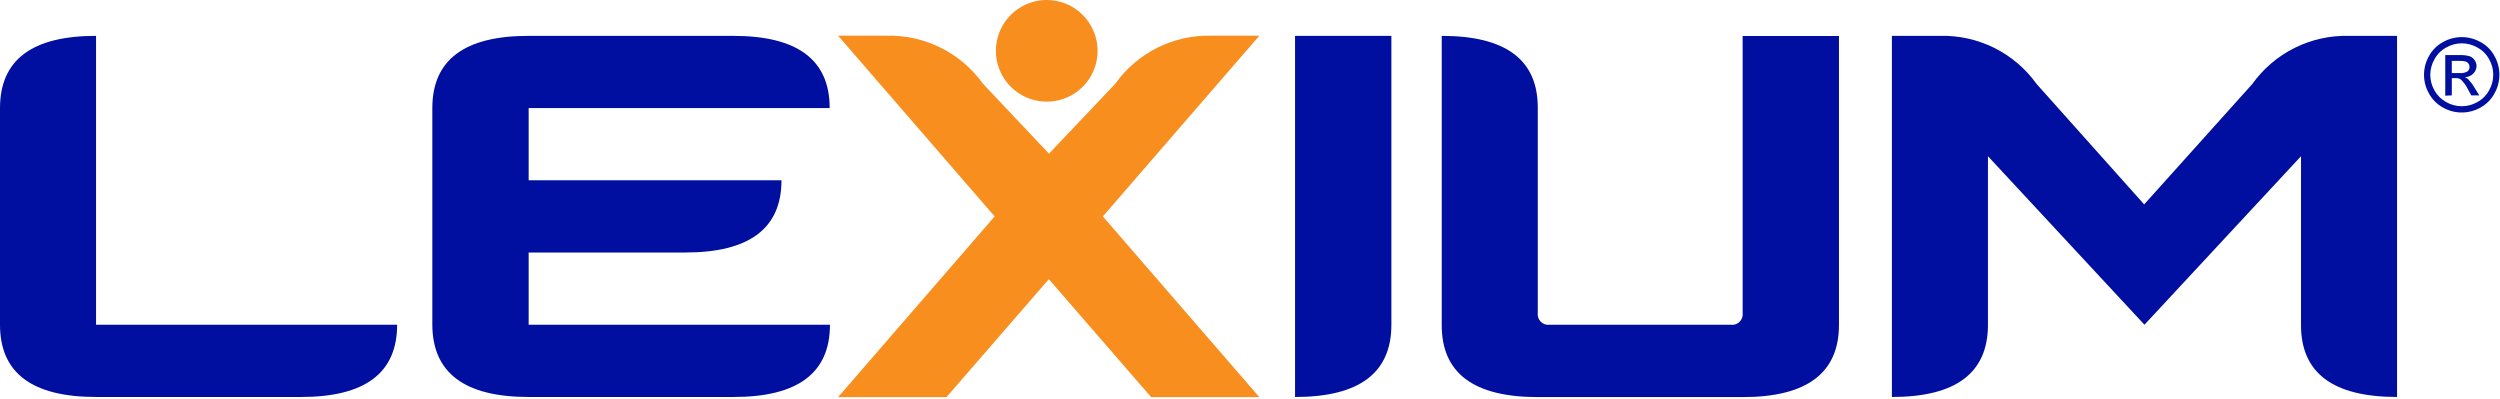
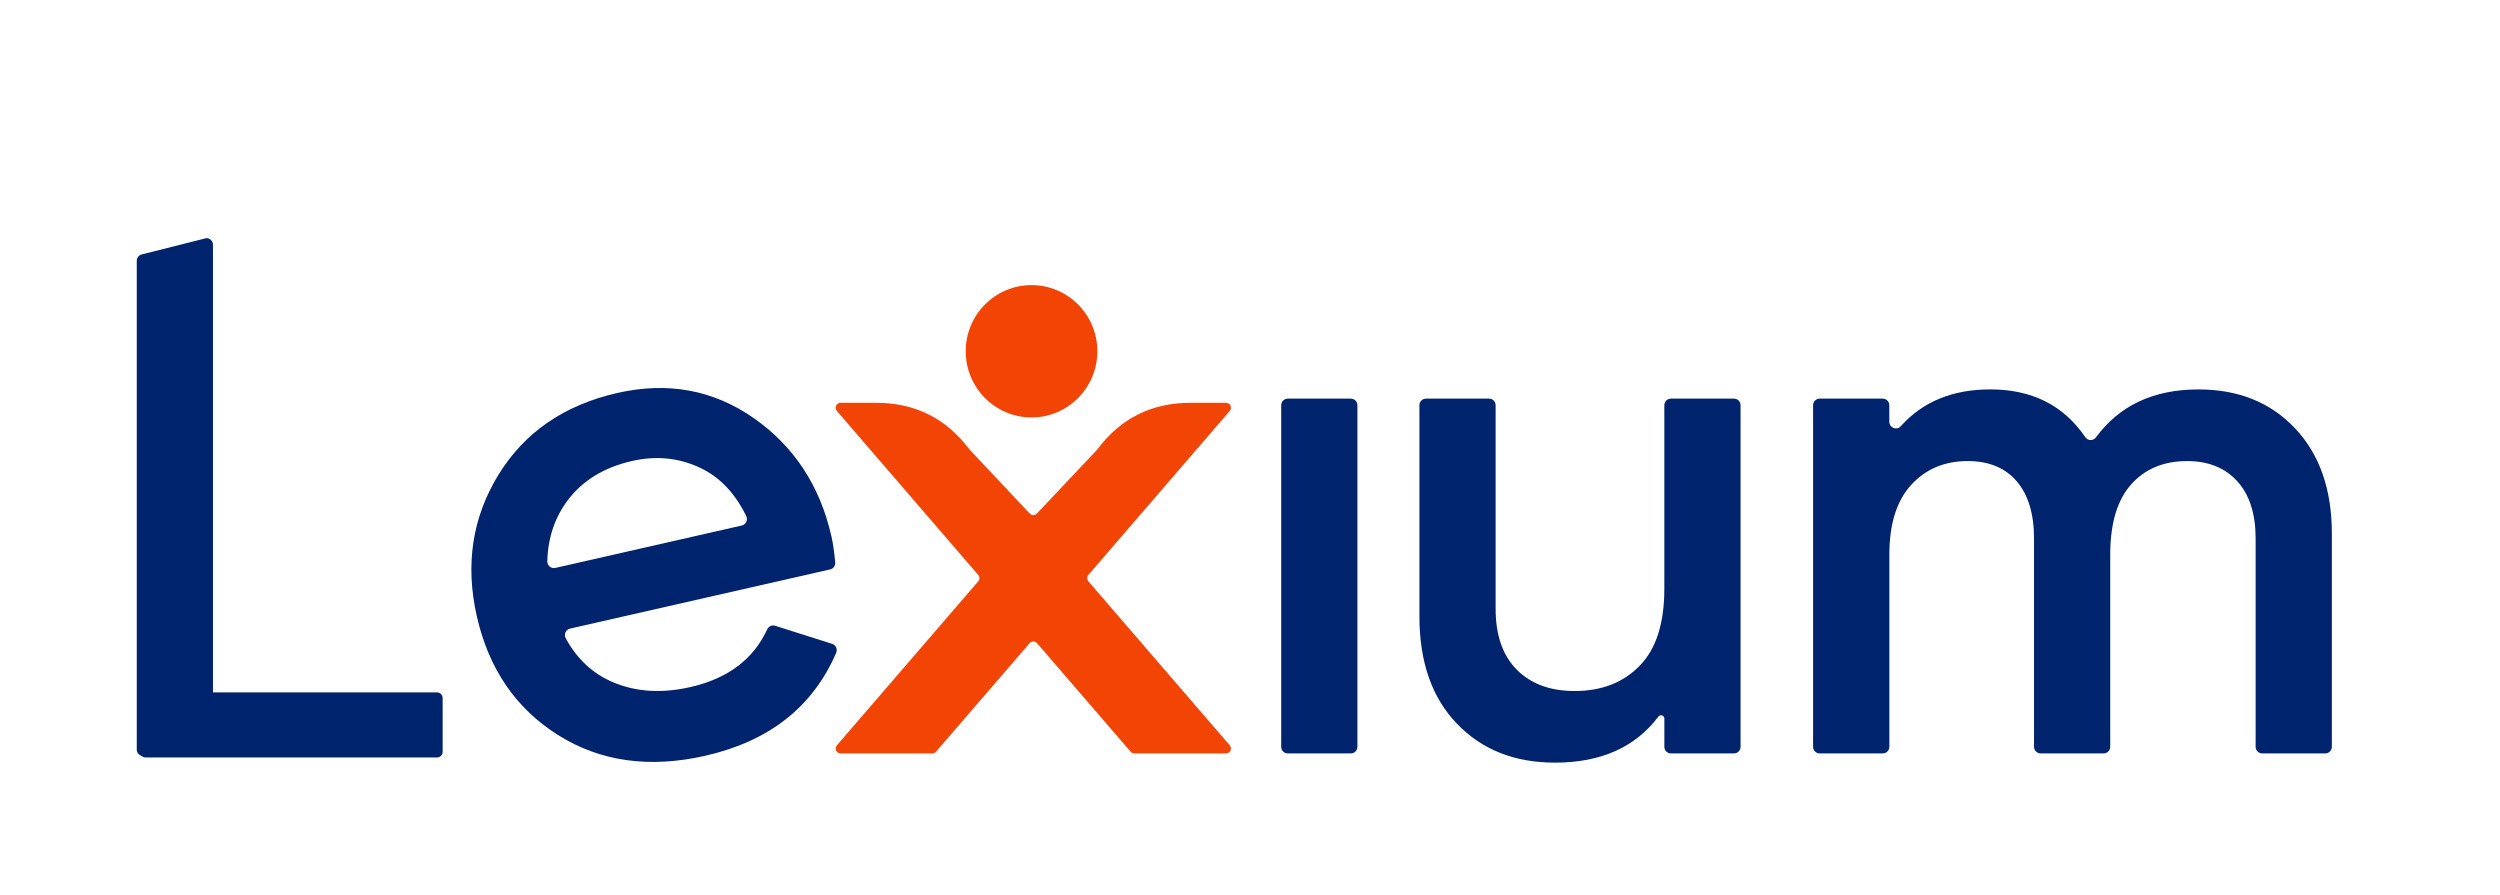
- <svg xmlns="http://www.w3.org/2000/svg" width="766" height="122" viewBox="0 0 766 122" fill="none">
-   <path d="M336.303 15.574C336.303 18.654 335.389 21.666 333.677 24.227C331.965 26.788 329.532 28.784 326.685 29.963C323.838 31.142 320.705 31.45 317.683 30.849C314.661 30.248 311.885 28.765 309.706 26.587C307.527 24.409 306.043 21.634 305.442 18.613C304.841 15.591 305.149 12.46 306.329 9.614C307.508 6.768 309.505 4.336 312.067 2.625C314.629 0.913 317.641 0 320.723 0C324.855 0 328.817 1.641 331.739 4.562C334.661 7.482 336.303 11.444 336.303 15.574V15.574Z" fill="#F78E1E" />
-   <path d="M29.429 99.502H121.68C121.68 114.269 111.87 121.646 92.251 121.635H29.429C9.81 121.635 0 114.257 0 99.502V33.121C0 18.354 9.81 10.977 29.429 10.988V99.502Z" fill="#000F9F" />
-   <path d="M161.98 99.502H254.301C254.301 114.269 244.462 121.646 224.785 121.635H161.98C142.361 121.635 132.523 114.257 132.465 99.502V33.121C132.465 18.354 142.303 10.977 161.98 10.988H224.699C244.387 10.988 254.226 18.366 254.214 33.121H161.98V55.236H239.448C239.448 69.992 229.609 77.369 209.932 77.369H161.98V99.502Z" fill="#000F9F" />
-   <path d="M304.762 66.311L256.793 10.936H271.611C277.372 10.79 283.081 12.058 288.239 14.628C293.397 17.198 297.845 20.993 301.196 25.68L321.415 47.086L341.704 25.68C345.035 20.989 349.47 17.191 354.618 14.62C359.766 12.048 365.467 10.783 371.22 10.936H385.865L337.913 66.311L385.865 121.686H352.714L321.363 85.537L289.996 121.686H256.793L304.762 66.311Z" fill="#F78E1E" />
-   <path d="M396.806 10.988H426.321V99.502C426.321 114.269 416.483 121.646 396.806 121.635V10.988Z" fill="#000F9F" />
-   <path d="M471.174 95.816C471.102 96.317 471.147 96.828 471.307 97.308C471.466 97.788 471.736 98.225 472.094 98.583C472.452 98.941 472.889 99.21 473.369 99.37C473.849 99.529 474.361 99.574 474.862 99.502H530.257C530.758 99.574 531.269 99.529 531.75 99.37C532.23 99.21 532.667 98.941 533.025 98.583C533.383 98.225 533.652 97.788 533.812 97.308C533.972 96.828 534.017 96.317 533.944 95.816V11.023H563.46V99.537C563.46 114.303 553.621 121.681 533.944 121.669H471.174C451.497 121.669 441.688 114.292 441.745 99.537V10.988C461.434 10.988 471.244 18.366 471.174 33.121V95.816Z" fill="#000F9F" />
-   <path d="M656.974 62.625L690.107 25.732C693.458 21.044 697.907 17.25 703.064 14.68C708.222 12.109 713.931 10.842 719.692 10.988H734.458V121.634C714.781 121.634 704.972 114.257 705.03 99.501V47.864L657.06 99.501L609.109 47.864V99.501C609.109 114.268 599.299 121.646 579.68 121.634V10.988H594.429C600.19 10.842 605.899 12.109 611.057 14.68C616.214 17.25 620.663 21.044 624.013 25.732L656.974 62.625Z" fill="#000F9F" />
-   <path d="M754.281 11.369C756.274 11.377 758.234 11.889 759.976 12.857C761.807 13.821 763.308 15.309 764.286 17.132C765.29 18.887 765.818 20.873 765.818 22.894C765.818 24.915 765.29 26.902 764.286 28.657C763.314 30.47 761.834 31.962 760.028 32.948C758.274 33.946 756.29 34.471 754.272 34.471C752.254 34.471 750.27 33.946 748.516 32.948C746.712 31.952 745.229 30.464 744.24 28.657C743.245 26.911 742.72 24.938 742.717 22.929C742.723 20.896 743.254 18.899 744.258 17.132C745.257 15.319 746.76 13.834 748.585 12.857C750.326 11.886 752.287 11.373 754.281 11.369V11.369ZM754.281 13.273C752.623 13.282 750.996 13.717 749.555 14.536C748.031 15.346 746.779 16.586 745.954 18.101C745.095 19.565 744.641 21.231 744.638 22.929C744.645 24.605 745.086 26.25 745.919 27.705C746.753 29.207 747.996 30.443 749.503 31.27C750.959 32.108 752.609 32.549 754.289 32.549C755.969 32.549 757.62 32.108 759.076 31.27C760.585 30.452 761.824 29.214 762.642 27.705C763.487 26.245 763.932 24.589 763.932 22.903C763.932 21.216 763.487 19.56 762.642 18.101C761.817 16.586 760.565 15.346 759.041 14.536C757.59 13.712 755.95 13.277 754.281 13.273V13.273ZM749.226 29.314V16.872H753.502C754.569 16.827 755.637 16.944 756.67 17.218C757.305 17.445 757.851 17.869 758.227 18.43C758.586 18.938 758.79 19.539 758.816 20.16C758.818 20.601 758.732 21.038 758.562 21.445C758.393 21.852 758.144 22.221 757.829 22.531C757.148 23.226 756.223 23.629 755.25 23.655C755.642 23.81 756.001 24.04 756.306 24.33C757.013 25.074 757.629 25.899 758.141 26.788L759.664 29.228H757.206L756.116 27.255C755.589 26.178 754.881 25.2 754.021 24.365C753.544 24.052 752.98 23.901 752.411 23.932H751.234V29.228L749.226 29.314ZM751.234 22.392H753.657C754.489 22.474 755.324 22.292 756.046 21.873C756.246 21.707 756.406 21.497 756.514 21.261C756.622 21.024 756.675 20.766 756.67 20.506C756.674 20.155 756.571 19.811 756.375 19.52C756.162 19.223 755.867 18.995 755.527 18.862C754.867 18.688 754.183 18.618 753.502 18.654H751.234V22.392Z" fill="#000F9F" />
+ <svg xmlns="http://www.w3.org/2000/svg" version="1.1" id="Capa_1" x="0px" y="0px" viewBox="0 0 1080 386.49" style="enable-background:new 0 0 1080 386.49;" xml:space="preserve">
+   <style type="text/css">
+ 	.st0{display:none;fill:#0528F2;}
+ 	.st1{font-family:'Ibrand-Regular';}
+ 	.st2{font-size:62.324px;}
+ 	.st3{display:none;}
+ 	.st4{display:inline;fill:#050259;}
+ 	.st5{display:inline;fill-rule:evenodd;clip-rule:evenodd;fill:#0528F2;}
+ 	.st6{display:inline;fill-rule:evenodd;clip-rule:evenodd;fill:#BD0A7D;}
+ 	.st7{fill:#00236E;}
+ 	.st8{fill:#F24405;}
+ </style>
+   <text transform="matrix(1.0571 0 0 1 702.6919 405.5718)" class="st0 st1 st2">Goldmind</text>
+   <g id="Education_Intelligence_00000165195950111667497030000007400295925224173966_" class="st3">
+     <path class="st4" d="M785.05,411.86v2.87h3.08v0.64h-3.08v2.91h3.43v0.64h-4.24v-7.7h4.24v0.64H785.05z" />
+     <path class="st4" d="M794.8,411.69c0.64,0.31,1.14,0.75,1.48,1.33s0.51,1.27,0.51,2.07c0,0.79-0.17,1.48-0.51,2.05   c-0.34,0.58-0.83,1.02-1.48,1.32c-0.64,0.31-1.41,0.46-2.31,0.46h-2.41v-7.69h2.41C793.39,411.23,794.16,411.38,794.8,411.69z    M795.07,417.44c0.59-0.56,0.89-1.34,0.89-2.35c0-1.01-0.3-1.8-0.89-2.37c-0.59-0.57-1.45-0.85-2.59-0.85h-1.59v6.41h1.59   C793.62,418.28,794.48,418,795.07,417.44z" />
+     <path class="st4" d="M799.07,411.23v4.84c0,0.76,0.19,1.33,0.58,1.69c0.38,0.37,0.91,0.55,1.58,0.55c0.67,0,1.19-0.18,1.56-0.54   c0.38-0.36,0.56-0.93,0.56-1.7v-4.84h0.81v4.83c0,0.98-0.27,1.71-0.82,2.2c-0.55,0.49-1.26,0.74-2.13,0.74   c-0.88,0-1.59-0.25-2.13-0.74c-0.55-0.49-0.82-1.22-0.82-2.2v-4.83H799.07z" />
+     <path class="st4" d="M806.12,413.04c0.35-0.6,0.83-1.06,1.43-1.4c0.6-0.33,1.28-0.5,2.02-0.5c0.91,0,1.68,0.2,2.33,0.61   s1.12,0.98,1.41,1.72h-0.95c-0.23-0.52-0.59-0.93-1.06-1.22c-0.48-0.29-1.05-0.44-1.73-0.44c-0.6,0-1.13,0.13-1.61,0.4   c-0.48,0.26-0.85,0.64-1.12,1.14c-0.27,0.5-0.41,1.07-0.41,1.72c0,0.65,0.14,1.23,0.41,1.72c0.27,0.49,0.65,0.87,1.12,1.13   c0.48,0.26,1.01,0.4,1.61,0.4c0.67,0,1.25-0.14,1.73-0.43c0.48-0.29,0.83-0.69,1.06-1.2h0.95c-0.29,0.73-0.77,1.3-1.42,1.7   c-0.65,0.4-1.43,0.61-2.33,0.61c-0.74,0-1.42-0.17-2.02-0.5c-0.6-0.33-1.08-0.8-1.43-1.39c-0.35-0.59-0.52-1.27-0.52-2.02   C805.6,414.31,805.78,413.64,806.12,413.04z" />
+     <path class="st4" d="M819.65,417.09h-3.7l-0.71,1.83h-0.86l2.96-7.59h0.92l2.95,7.59h-0.86L819.65,417.09z M819.4,416.45l-1.6-4.16   l-1.6,4.16H819.4z" />
+     <path class="st4" d="M827.27,411.23v0.64h-2.26v7.05h-0.81v-7.05h-2.27v-0.64H827.27z" />
+     <path class="st4" d="M829.38,411.23v7.69h-0.81v-7.69H829.38z" />
+     <path class="st4" d="M832.83,418.49c-0.61-0.33-1.1-0.8-1.45-1.4c-0.35-0.6-0.53-1.27-0.53-2.03c0-0.75,0.18-1.43,0.53-2.03   c0.35-0.6,0.83-1.06,1.45-1.4c0.61-0.33,1.29-0.5,2.05-0.5c0.76,0,1.45,0.17,2.06,0.5s1.09,0.8,1.44,1.4   c0.35,0.6,0.52,1.27,0.52,2.03c0,0.76-0.17,1.43-0.52,2.03c-0.35,0.6-0.83,1.06-1.44,1.4s-1.3,0.5-2.06,0.5   C834.12,418.99,833.44,418.83,832.83,418.49z M836.5,417.93c0.48-0.26,0.86-0.64,1.14-1.14c0.28-0.5,0.42-1.07,0.42-1.72   c0-0.65-0.14-1.22-0.42-1.72s-0.66-0.87-1.14-1.13c-0.48-0.26-1.02-0.4-1.63-0.4s-1.15,0.13-1.63,0.4   c-0.48,0.26-0.86,0.64-1.14,1.13c-0.28,0.49-0.42,1.06-0.42,1.72c0,0.65,0.14,1.23,0.42,1.72c0.28,0.49,0.66,0.87,1.14,1.14   c0.48,0.26,1.02,0.4,1.63,0.4S836.02,418.19,836.5,417.93z" />
+     <path class="st4" d="M846.51,418.92h-0.81l-4.5-6.47v6.47h-0.81v-7.69h0.81l4.5,6.46v-6.46h0.81V418.92z" />
+     <path class="st4" d="M852.36,411.23v7.69h-0.81v-7.69H852.36z" />
+     <path class="st4" d="M860.34,418.92h-0.81l-4.5-6.47v6.47h-0.81v-7.69h0.81l4.5,6.46v-6.46h0.81V418.92z" />
+     <path class="st4" d="M866.94,411.23v0.64h-2.26v7.05h-0.81v-7.05h-2.27v-0.64H866.94z" />
+     <path class="st4" d="M869.04,411.86v2.87h3.08v0.64h-3.08v2.91h3.43v0.64h-4.24v-7.7h4.24v0.64H869.04z" />
+     <path class="st4" d="M874.89,418.29h2.92v0.63h-3.73v-7.69h0.81V418.29z" />
+     <path class="st4" d="M879.78,418.29h2.92v0.63h-3.73v-7.69h0.81V418.29z" />
+     <path class="st4" d="M884.68,411.23v7.69h-0.81v-7.69H884.68z" />
+     <path class="st4" d="M892.92,413.47c-0.23-0.51-0.59-0.9-1.06-1.19c-0.48-0.29-1.04-0.43-1.68-0.43c-0.6,0-1.15,0.13-1.63,0.4   c-0.48,0.26-0.86,0.64-1.14,1.13c-0.28,0.49-0.42,1.05-0.42,1.7c0,0.65,0.14,1.21,0.42,1.7c0.28,0.49,0.66,0.87,1.14,1.13   c0.48,0.26,1.02,0.4,1.63,0.4c0.57,0,1.08-0.12,1.53-0.35c0.45-0.23,0.82-0.56,1.09-0.99s0.43-0.93,0.47-1.5h-3.42v-0.63h4.28v0.56   c-0.04,0.68-0.23,1.29-0.58,1.83c-0.35,0.55-0.82,0.98-1.4,1.29c-0.59,0.31-1.24,0.47-1.97,0.47c-0.75,0-1.43-0.17-2.05-0.5   c-0.61-0.33-1.1-0.8-1.45-1.4c-0.35-0.6-0.53-1.27-0.53-2.03c0-0.75,0.18-1.43,0.53-2.03c0.35-0.6,0.83-1.06,1.45-1.4   c0.61-0.33,1.29-0.5,2.05-0.5c0.87,0,1.63,0.21,2.28,0.62c0.65,0.41,1.12,0.98,1.42,1.72H892.92z" />
+     <path class="st4" d="M896.43,411.86v2.87h3.08v0.64h-3.08v2.91h3.43v0.64h-4.24v-7.7h4.24v0.64H896.43z" />
+     <path class="st4" d="M907.59,418.92h-0.81l-4.5-6.47v6.47h-0.81v-7.69h0.81l4.5,6.46v-6.46h0.81V418.92z" />
+     <path class="st4" d="M909.59,413.04c0.35-0.6,0.83-1.06,1.43-1.4c0.6-0.33,1.28-0.5,2.02-0.5c0.91,0,1.68,0.2,2.33,0.61   s1.12,0.98,1.41,1.72h-0.95c-0.23-0.52-0.59-0.93-1.06-1.22c-0.48-0.29-1.05-0.44-1.73-0.44c-0.6,0-1.13,0.13-1.61,0.4   c-0.48,0.26-0.85,0.64-1.12,1.14c-0.27,0.5-0.41,1.07-0.41,1.72c0,0.65,0.14,1.23,0.41,1.72c0.27,0.49,0.65,0.87,1.12,1.13   c0.48,0.26,1.01,0.4,1.61,0.4c0.67,0,1.25-0.14,1.73-0.43c0.48-0.29,0.83-0.69,1.06-1.2h0.95c-0.29,0.73-0.77,1.3-1.42,1.7   c-0.65,0.4-1.43,0.61-2.33,0.61c-0.74,0-1.42-0.17-2.02-0.5c-0.6-0.33-1.08-0.8-1.43-1.39c-0.35-0.59-0.52-1.27-0.52-2.02   C909.07,414.31,909.24,413.64,909.59,413.04z" />
+     <path class="st4" d="M919.22,411.86v2.87h3.08v0.64h-3.08v2.91h3.43v0.64h-4.24v-7.7h4.24v0.64H919.22z" />
+   </g>
+   <g id="Symbol_00000120555042273383721920000013882908333302024078_" class="st3">
+     <path class="st5" d="M715.04,351.58c16.79-5.37,35.67,1.51,44.06,16.85c9.27,16.93,2.27,37.77-15.63,46.54   c-10.77,5.27-23.02,4.98-33.1,0.22c-0.24-0.11-0.42-0.26-0.54-0.49c-0.29-0.53-0.07-1.18,0.49-1.45c0.34-0.17,0.72-0.15,1.04-0.01   c9.95,4.6,21.19,4.65,31.07-0.19c16.78-8.22,23.34-27.75,14.65-43.63c-7.86-14.37-25.52-20.82-41.25-15.82   c0.05,1.29-0.68,2.55-1.97,3.19c-1.42,0.7-3.1,0.42-4.2-0.57c-2.74,1.49-5.19,3.29-7.32,5.32c-0.09,0.09-0.18,0.15-0.3,0.21   c-0.56,0.27-1.25,0.07-1.54-0.46c-0.23-0.42-0.14-0.93,0.2-1.25c2.47-2.29,4.94-4.14,7.88-5.72c-0.27-1.45,0.46-2.95,1.92-3.66   C712.08,349.89,713.98,350.31,715.04,351.58z" />
+     <path class="st6" d="M755.92,354.02L755.92,354.02l0.02,0.02l0,0c3.67,3.17,6.82,7,9.23,11.41c7.89,14.42,5.85,31.22-3.77,43.41   c0.05,0.08,0.1,0.16,0.14,0.24c0.93,1.69,0.23,3.78-1.56,4.65c-1.04,0.51-2.22,0.5-3.21,0.07c-2.95,2.68-6.34,5.02-10.16,6.89   c-6.36,3.12-13.16,4.59-19.86,4.6l-0.03,0l-0.01,0c-0.41,0-0.81-0.21-1.01-0.58c-0.29-0.53-0.07-1.18,0.49-1.45   c0.17-0.08,0.35-0.12,0.52-0.12l0.02,0c6.35,0,12.79-1.4,18.82-4.36c3.58-1.75,6.77-3.94,9.54-6.45l-0.04-0.07   c-0.93-1.69-0.23-3.78,1.56-4.65c0.98-0.48,2.07-0.5,3.02-0.14c9.06-11.54,10.96-27.41,3.5-41.04c-2.29-4.19-5.28-7.81-8.75-10.82   l0,0l-0.02-0.02c-0.1-0.08-0.18-0.19-0.24-0.3c-0.29-0.53-0.07-1.18,0.49-1.45C755.07,353.64,755.58,353.72,755.92,354.02z" />
+     <path class="st5" d="M773.28,366.65c1.35-0.03,2.66,0.65,3.33,1.86c0.86,1.57,0.32,3.46-1.18,4.43   c5.44,20.82-4.64,43.22-25.66,53.52c-0.83,0.41-1.67,0.79-2.51,1.15l-0.03,0.01l-0.01,0c-0.55,0.23-1.2,0.02-1.48-0.49   c-0.29-0.53-0.07-1.18,0.49-1.45l0.06-0.03l0.02-0.01c0.81-0.34,1.61-0.71,2.4-1.1c20.04-9.81,29.66-31.15,24.52-51   c-1.27-0.04-2.49-0.72-3.11-1.86c-0.82-1.5-0.36-3.32,1-4.32c-0.56-1.32-1.19-2.62-1.89-3.9c-7.9-14.44-22.87-23.16-38.83-24.35   l-0.03,0c-0.38-0.03-0.75-0.23-0.94-0.58c-0.29-0.53-0.07-1.18,0.49-1.46c0.21-0.1,0.43-0.14,0.65-0.11   c16.72,1.24,32.4,10.38,40.68,25.51C772.01,363.85,772.68,365.24,773.28,366.65z" />
+   </g>
+   <text transform="matrix(1.0571 0 0 1 784.7114 419.1089)" class="st3" style="font-family:'Poppins-Regular'; font-size:10.76px;">BUSINESS INTELLIGENCE</text>
+   <path class="st7" d="M62.91,299.13h125.87c1.35,0,2.44,1.09,2.44,2.43v23.24c0,1.34-1.09,2.43-2.44,2.43H62.91  c-1.35,0-2.44-1.09-2.44-2.43v-23.24C60.48,300.21,61.57,299.13,62.91,299.13z" />
+   <path class="st7" d="M59.08,323.78v-211.1c0-1.31,0.89-2.45,2.15-2.77l27.93-7.04c1.57,0,2.84,1.28,2.84,2.86v218.05  c0,1.58-1.27,2.86-2.84,2.86H61.93C60.36,326.64,59.08,325.36,59.08,323.78z" />
+   <path class="st7" d="M246.25,271.56c-1.83,0.42-2.77,2.49-1.87,4.15c4.9,9.03,11.77,15.4,20.62,19.09c9.9,4.14,21,4.81,33.28,2.01  c16.11-3.67,27.16-11.98,33.16-24.94c0.61-1.31,2.07-1.98,3.44-1.54l24.59,7.81c1.61,0.51,2.43,2.31,1.76,3.87  c-10.08,23.37-28.92,38.19-56.53,44.47c-24.18,5.5-45.39,2.52-63.63-8.95c-18.23-11.47-29.92-28.56-35.08-51.28  c-5.06-22.32-1.97-42.67,9.29-61.06c11.26-18.39,28.38-30.19,51.37-35.42c21.8-4.96,41.44-1.35,58.89,10.81  c17.46,12.17,28.67,29.21,33.64,51.13c0.65,2.88,1.2,6.62,1.64,11.22c0.14,1.43-0.8,2.74-2.2,3.05l-112.37,25.57L246.25,271.56z   M239.92,245.34l80.54-18.32c1.79-0.41,2.73-2.4,1.92-4.06c-4.83-9.9-11.42-16.83-19.76-20.8c-9.23-4.39-19.1-5.4-29.61-3.01  c-11.89,2.71-21.06,8.25-27.5,16.63c-5.76,7.5-8.79,16.4-9.08,26.69C236.39,244.34,238.1,245.76,239.92,245.34L239.92,245.34z" />
+   <path class="st7" d="M553.48,322.62V175.07c0-1.58,1.27-2.86,2.84-2.86h27.24c1.57,0,2.84,1.28,2.84,2.86v147.55  c0,1.58-1.27,2.86-2.84,2.86h-27.24C554.75,325.48,553.48,324.2,553.48,322.62z" />
+   <path class="st7" d="M721.84,172.21h27.24c1.57,0,2.84,1.28,2.84,2.86v147.55c0,1.58-1.27,2.86-2.84,2.86h-27.24  c-1.57,0-2.84-1.28-2.84-2.86v-12.2c0-1.38-1.73-1.94-2.57-0.85c-10.01,13.27-24.92,19.89-44.7,19.89  c-17.48,0-31.61-5.62-42.38-16.86c-10.77-11.24-16.16-26.67-16.16-46.29v-91.24c0-1.58,1.27-2.86,2.84-2.86h27.24  c1.57,0,2.84,1.28,2.84,2.86v87.88c0,11.45,3.05,20.23,9.15,26.37c6.1,6.13,14.43,9.2,25,9.2c11.58,0,20.94-3.62,28.05-10.88  c7.12-7.25,10.68-18.34,10.68-33.26v-79.29C719,173.49,720.27,172.21,721.84,172.21z" />
+   <path class="st7" d="M949.73,168.23c17.28,0,31.2,5.62,41.78,16.86c10.57,11.24,15.85,26.36,15.85,45.36v92.17  c0,1.58-1.27,2.86-2.84,2.86h-27.24c-1.57,0-2.85-1.28-2.85-2.86v-90.02c0-10.62-2.64-18.85-7.92-24.68  c-5.29-5.82-12.5-8.74-21.65-8.74c-10.16,0-18.24,3.37-24.24,10.12c-6,6.74-9,16.86-9,30.34v82.97c0,1.58-1.27,2.86-2.84,2.86  h-27.24c-1.57,0-2.84-1.28-2.84-2.86V232.6c0-10.62-2.5-18.85-7.47-24.68c-4.98-5.82-12.05-8.74-21.19-8.74  c-9.97,0-18.1,3.42-24.39,10.27c-6.3,6.85-9.45,16.91-9.45,30.19v82.97c0,1.58-1.27,2.86-2.84,2.86H786.1  c-1.57,0-2.84-1.28-2.84-2.86V175.07c0-1.58,1.27-2.86,2.84-2.86h27.24c1.57,0,2.84,1.28,2.84,2.86v7.14c0,2.6,3.2,3.87,4.93,1.94  c9.49-10.62,22.38-15.93,38.68-15.93c18.02,0,31.7,6.88,41.05,20.63c1.1,1.62,3.46,1.67,4.62,0.09  C915.61,175.14,930.36,168.23,949.73,168.23L949.73,168.23z" />
+   <path class="st8" d="M474.05,151.74c0,15.78-12.73,28.59-28.43,28.59c-15.7,0-28.43-12.8-28.43-28.59  c0-15.79,12.73-28.57,28.43-28.57C461.32,123.16,474.05,135.96,474.05,151.74z" />
+   <path class="st8" d="M422.58,248.36l-61.05-70.82c-1.19-1.38-0.21-3.52,1.6-3.52h15.46c16.7,0,30.11,6.7,40.21,20.11  c0.04,0.06,0.09,0.11,0.14,0.16l25.91,27.58c0.83,0.89,2.24,0.89,3.07,0l26.01-27.58c0.05-0.05,0.1-0.11,0.14-0.17  c10.03-13.4,23.4-20.1,40.11-20.1h15.46c1.81,0,2.79,2.14,1.6,3.52l-61.05,70.82c-0.69,0.8-0.69,1.99,0,2.79l61.05,70.81  c1.19,1.38,0.21,3.52-1.6,3.52h-39.6c-0.61,0-1.19-0.27-1.6-0.74l-40.45-46.89c-0.85-0.98-2.35-0.98-3.19,0l-40.45,46.89  c-0.4,0.46-0.98,0.74-1.6,0.74h-39.6c-1.81,0-2.79-2.14-1.6-3.52l61.05-70.81C423.28,250.35,423.28,249.16,422.58,248.36  L422.58,248.36z" />
</svg>
